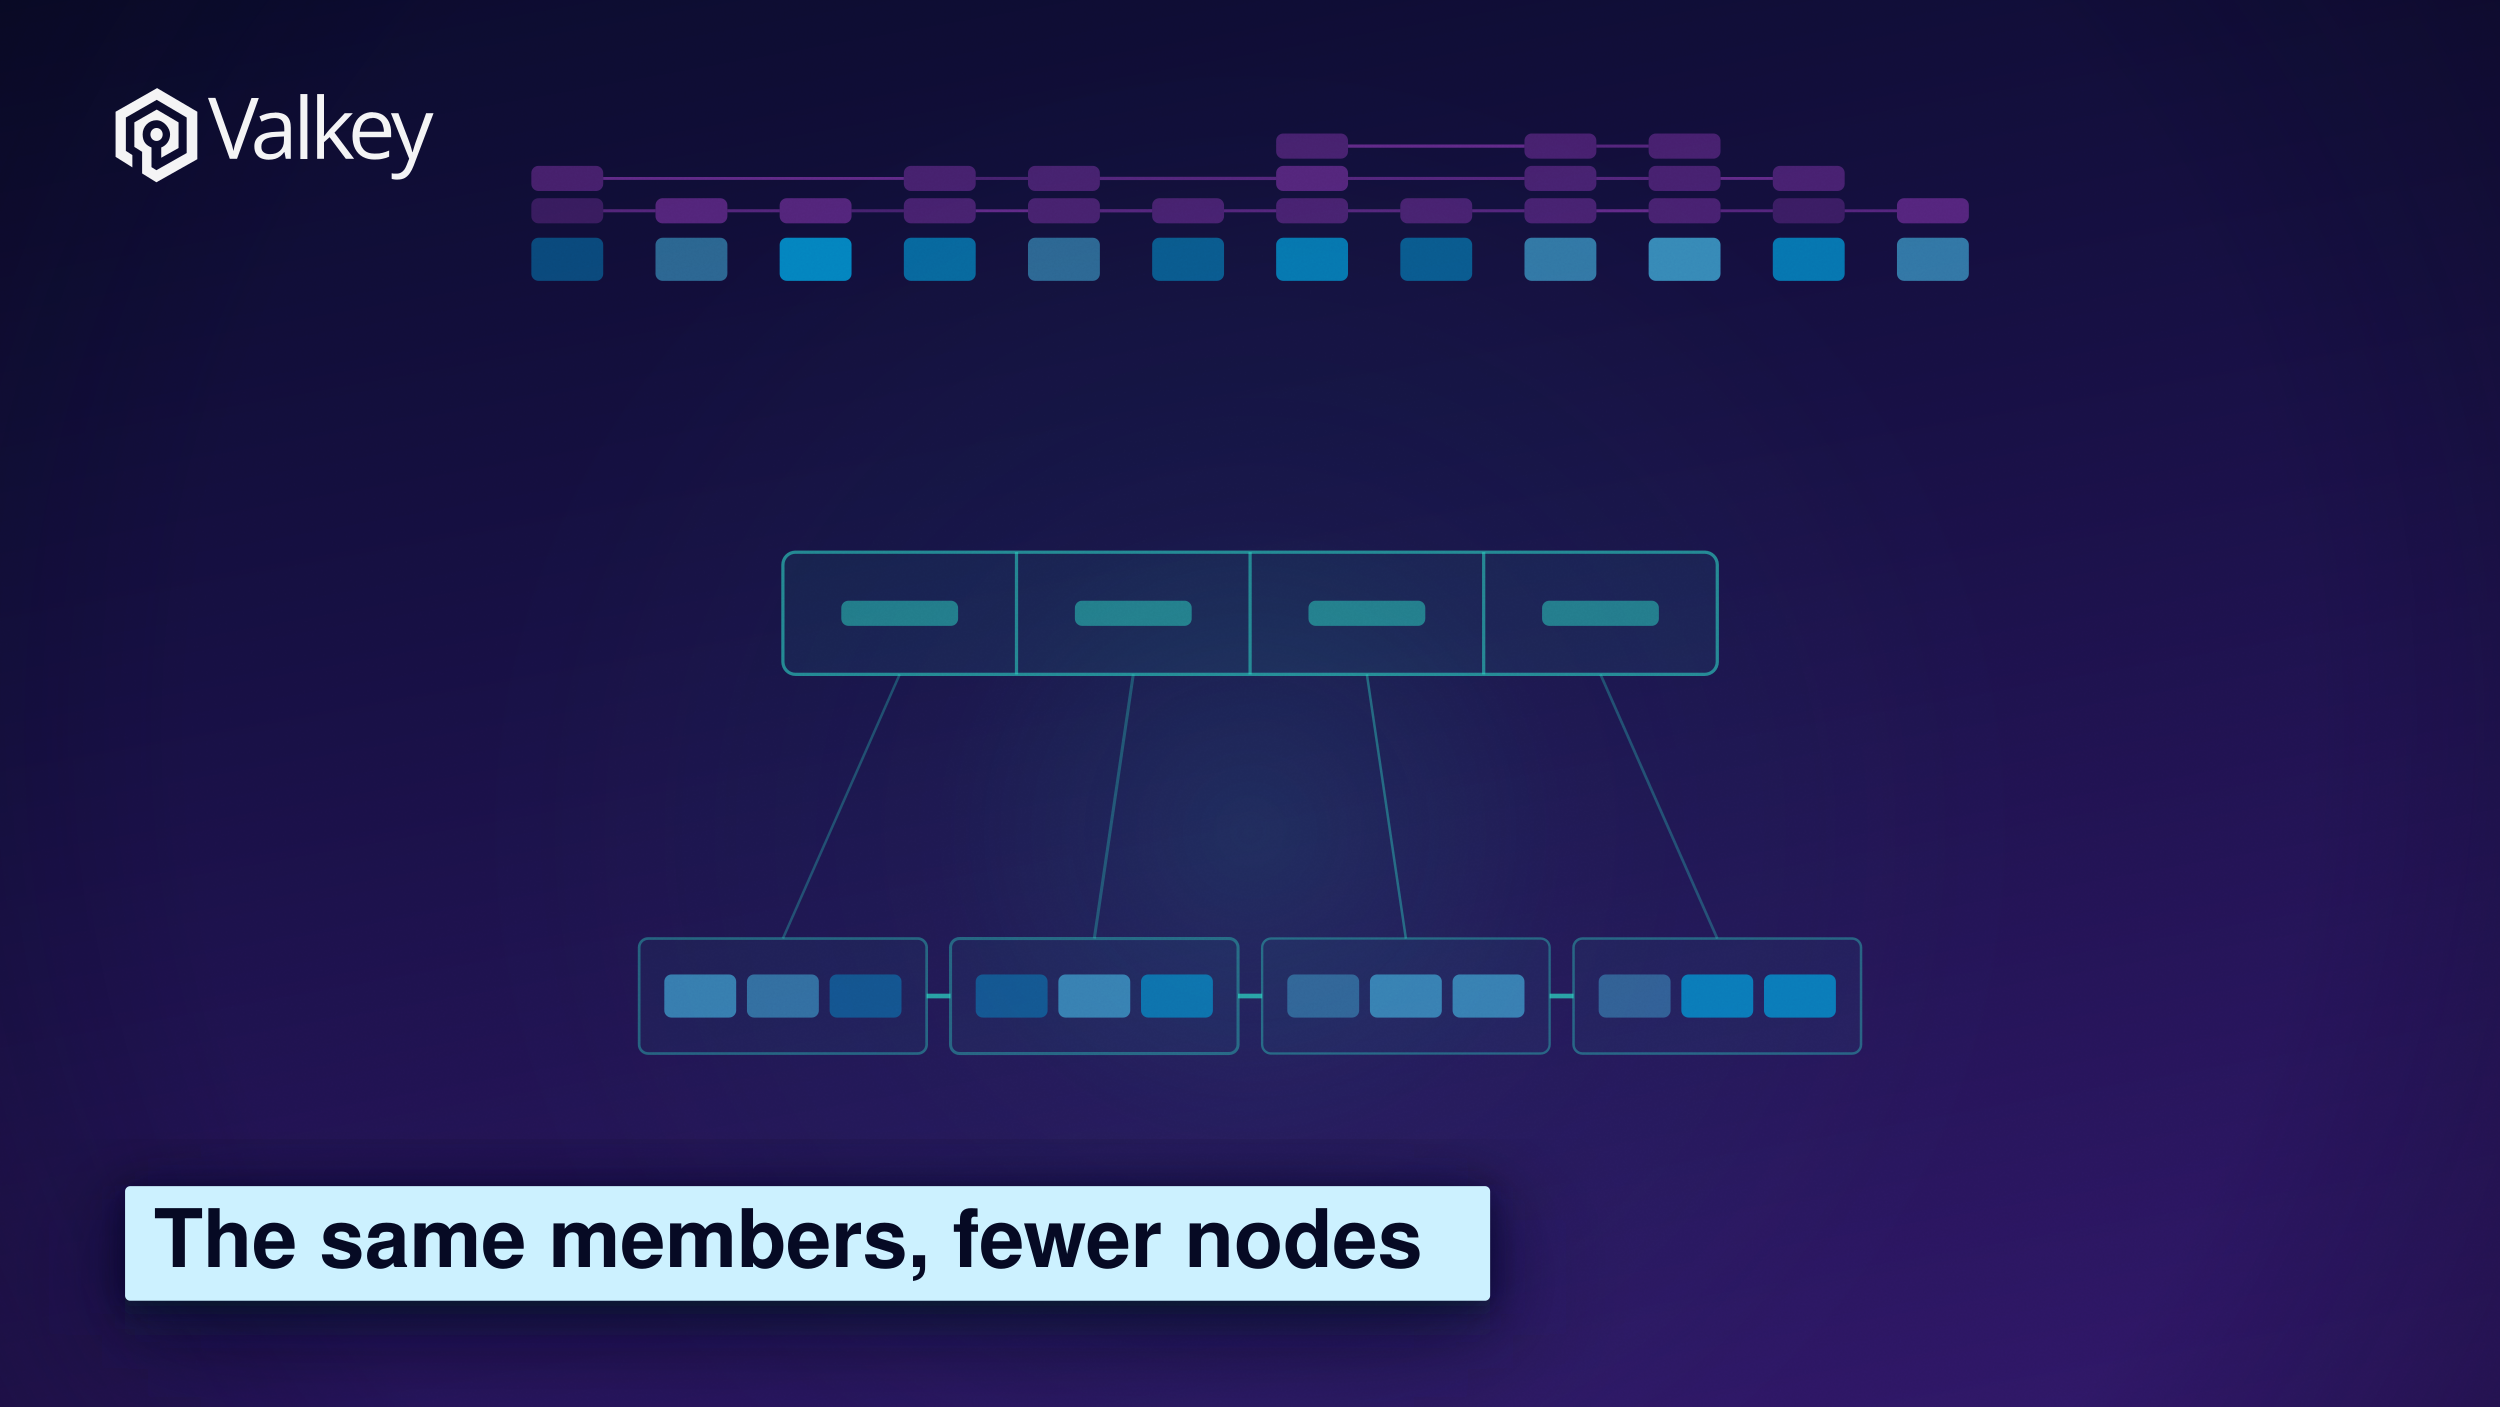
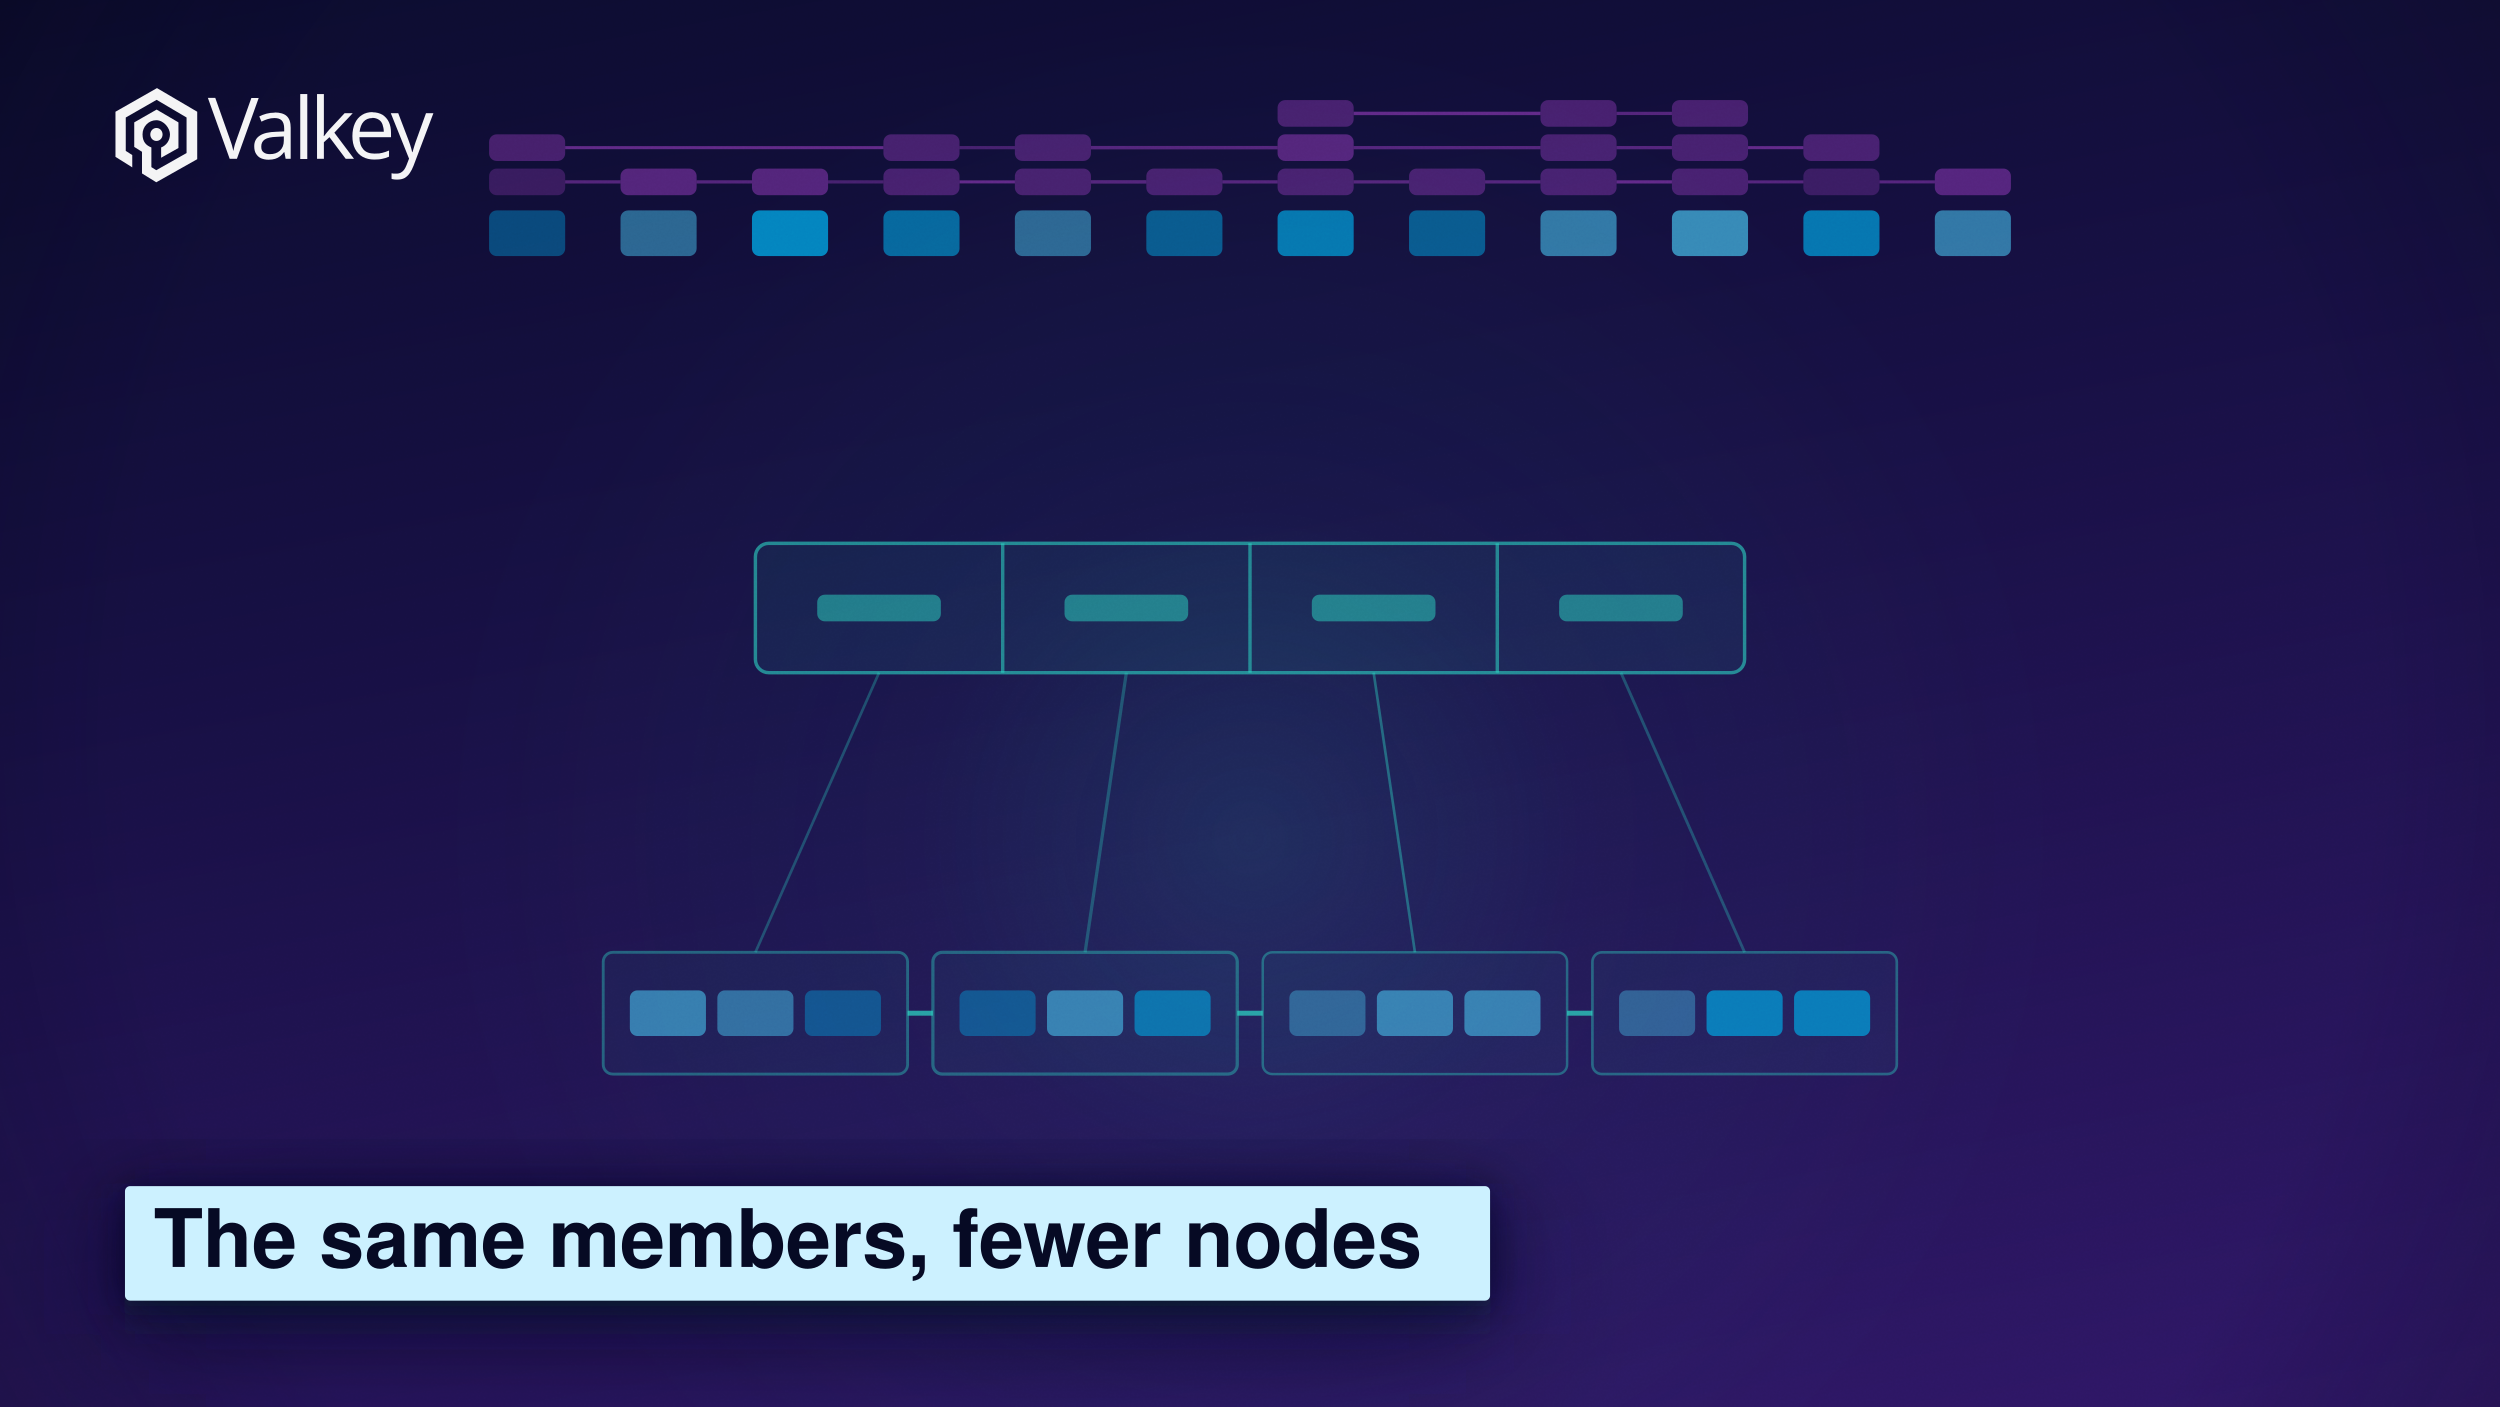
- <svg xmlns="http://www.w3.org/2000/svg" width="1920" height="1080" viewBox="264.3 132.7 1391.3 782.6">
+ <svg xmlns="http://www.w3.org/2000/svg" width="1920" height="1080" viewBox="302.9 154.4 1314.2 739.2">
  <defs>
    <linearGradient id="sky" x1="0" y1="0" x2="0.32" y2="1">
      <stop offset="0" stop-color="#060A24" />
      <stop offset="0.48" stop-color="#171043" />
      <stop offset="1" stop-color="#301868" />
    </linearGradient>
    <radialGradient id="vignette" gradientUnits="userSpaceOnUse" cx="960" cy="540" r="1180">
      <stop offset="0.5" stop-color="#03040F" stop-opacity="0" />
      <stop offset="1" stop-color="#03040F" stop-opacity="0.8" />
    </radialGradient>
    <radialGradient id="scrim">
      <stop offset="0" stop-color="#060A24" stop-opacity="0.72" />
      <stop offset="0.6" stop-color="#060A24" stop-opacity="0.45" />
      <stop offset="1" stop-color="#060A24" stop-opacity="0" />
    </radialGradient>
    <filter id="grain" x="0" y="0" width="100%" height="100%">
      <feTurbulence type="fractalNoise" baseFrequency="0.85" numOctaves="4" stitchTiles="stitch" />
      <feColorMatrix type="saturate" values="0" />
    </filter>
    <radialGradient id="h-cyan">
      <stop offset="0" stop-color="#46BDE9" stop-opacity="0.75" />
      <stop offset="0.4" stop-color="#46BDE9" stop-opacity="0.22" />
      <stop offset="1" stop-color="#46BDE9" stop-opacity="0" />
    </radialGradient>
    <radialGradient id="h-ice">
      <stop offset="0" stop-color="#CCF1FF" stop-opacity="0.75" />
      <stop offset="0.4" stop-color="#CCF1FF" stop-opacity="0.22" />
      <stop offset="1" stop-color="#CCF1FF" stop-opacity="0" />
    </radialGradient>
    <radialGradient id="h-mint">
      <stop offset="0" stop-color="#2CD5C4" stop-opacity="0.75" />
      <stop offset="0.4" stop-color="#2CD5C4" stop-opacity="0.22" />
      <stop offset="1" stop-color="#2CD5C4" stop-opacity="0" />
    </radialGradient>
    <radialGradient id="h-coral">
      <stop offset="0" stop-color="#F65275" stop-opacity="0.75" />
      <stop offset="0.4" stop-color="#F65275" stop-opacity="0.22" />
      <stop offset="1" stop-color="#F65275" stop-opacity="0" />
    </radialGradient>
    <radialGradient id="h-violet">
      <stop offset="0" stop-color="#963CBD" stop-opacity="0.75" />
      <stop offset="0.4" stop-color="#963CBD" stop-opacity="0.22" />
      <stop offset="1" stop-color="#963CBD" stop-opacity="0" />
    </radialGradient>
    <radialGradient id="h-gold">
      <stop offset="0" stop-color="#FFB81C" stop-opacity="0.75" />
      <stop offset="0.4" stop-color="#FFB81C" stop-opacity="0.22" />
      <stop offset="1" stop-color="#FFB81C" stop-opacity="0" />
    </radialGradient>
    <filter id="blur3" x="-70%" y="-70%" width="240%" height="240%">
      <feGaussianBlur stdDeviation="3" />
    </filter>
    <filter id="blur8" x="-70%" y="-70%" width="240%" height="240%">
      <feGaussianBlur stdDeviation="8" />
    </filter>
    <filter id="blur18" x="-70%" y="-70%" width="240%" height="240%">
      <feGaussianBlur stdDeviation="18" />
    </filter>
    <filter id="blur40" x="-70%" y="-70%" width="240%" height="240%">
      <feGaussianBlur stdDeviation="40" />
    </filter>
  </defs>
  <rect width="1920" height="1080" fill="url(#sky)" />
  <circle cx="960" cy="595" r="430" fill="url(#h-mint)" opacity="0.18" />
  <g>
    <line x1="600" y1="250" x2="629.1" y2="250" stroke="#963CBD" stroke-width="1.7" opacity="0.5" />
    <line x1="669.1" y1="250" x2="698.2" y2="250" stroke="#963CBD" stroke-width="1.7" opacity="0.5" />
    <line x1="738.2" y1="250" x2="767.3" y2="250" stroke="#963CBD" stroke-width="1.7" opacity="0.4" />
    <line x1="807.3" y1="250" x2="836.4" y2="250" stroke="#963CBD" stroke-width="1.6" opacity="0.6" />
    <line x1="876.4" y1="250" x2="905.5" y2="250" stroke="#963CBD" stroke-width="1.8" opacity="0.5" />
    <line x1="945.5" y1="250" x2="974.5" y2="250" stroke="#963CBD" stroke-width="1.7" opacity="0.5" />
    <line x1="1014.5" y1="250" x2="1043.6" y2="250" stroke="#963CBD" stroke-width="1.7" opacity="0.5" />
    <line x1="1083.6" y1="250" x2="1112.7" y2="250" stroke="#963CBD" stroke-width="1.7" opacity="0.5" />
    <line x1="1152.7" y1="250" x2="1181.8" y2="250" stroke="#963CBD" stroke-width="1.7" opacity="0.6" />
    <line x1="1221.8" y1="250" x2="1250.9" y2="250" stroke="#963CBD" stroke-width="1.6" opacity="0.5" />
    <line x1="1290.9" y1="250" x2="1320" y2="250" stroke="#963CBD" stroke-width="1.6" opacity="0.5" />
    <line x1="600" y1="232" x2="767.3" y2="232" stroke="#963CBD" stroke-width="1.6" opacity="0.6" />
    <line x1="807.3" y1="232" x2="836.4" y2="232" stroke="#963CBD" stroke-width="1.7" opacity="0.4" />
    <line x1="876.4" y1="232" x2="974.5" y2="232" stroke="#963CBD" stroke-width="1.8" opacity="0.5" />
    <line x1="1014.5" y1="232" x2="1112.7" y2="232" stroke="#963CBD" stroke-width="1.7" opacity="0.5" />
    <line x1="1152.7" y1="232" x2="1181.8" y2="232" stroke="#963CBD" stroke-width="1.7" opacity="0.5" />
    <line x1="1221.8" y1="232" x2="1250.9" y2="232" stroke="#963CBD" stroke-width="1.6" opacity="0.6" />
    <line x1="1014.5" y1="214" x2="1112.7" y2="214" stroke="#963CBD" stroke-width="1.8" opacity="0.6" />
    <line x1="1152.7" y1="214" x2="1181.8" y2="214" stroke="#963CBD" stroke-width="1.7" opacity="0.5" />
  </g>
  <g>
    <rect x="560" y="265" width="40" height="24" rx="4" fill="#00A3E0" opacity="0.4" />
    <rect x="560" y="243" width="40" height="14" rx="4" fill="#963CBD" opacity="0.3" />
    <rect x="560" y="225" width="40" height="14" rx="4" fill="#963CBD" opacity="0.4" />
    <rect x="629.1" y="265" width="40" height="24" rx="4" fill="#46BDE9" opacity="0.5" />
    <rect x="629.1" y="243" width="40" height="14" rx="4" fill="#963CBD" opacity="0.5" />
    <rect x="698.2" y="265" width="40" height="24" rx="4" fill="#00A3E0" opacity="0.8" />
    <rect x="698.2" y="243" width="40" height="14" rx="4" fill="#963CBD" opacity="0.5" />
    <rect x="767.3" y="265" width="40" height="24" rx="4" fill="#00A3E0" opacity="0.6" />
    <rect x="767.3" y="243" width="40" height="14" rx="4" fill="#963CBD" opacity="0.4" />
    <rect x="767.3" y="225" width="40" height="14" rx="4" fill="#963CBD" opacity="0.4" />
    <rect x="836.4" y="265" width="40" height="24" rx="4" fill="#46BDE9" opacity="0.5" />
    <rect x="836.4" y="243" width="40" height="14" rx="4" fill="#963CBD" opacity="0.4" />
    <rect x="836.4" y="225" width="40" height="14" rx="4" fill="#963CBD" opacity="0.4" />
    <rect x="905.5" y="265" width="40" height="24" rx="4" fill="#00A3E0" opacity="0.5" />
    <rect x="905.5" y="243" width="40" height="14" rx="4" fill="#963CBD" opacity="0.4" />
    <rect x="974.5" y="265" width="40" height="24" rx="4" fill="#00A3E0" opacity="0.7" />
    <rect x="974.5" y="243" width="40" height="14" rx="4" fill="#963CBD" opacity="0.4" />
    <rect x="974.5" y="225" width="40" height="14" rx="4" fill="#963CBD" opacity="0.5" />
    <rect x="974.5" y="207" width="40" height="14" rx="4" fill="#963CBD" opacity="0.4" />
    <rect x="1043.6" y="265" width="40" height="24" rx="4" fill="#00A3E0" opacity="0.5" />
    <rect x="1043.6" y="243" width="40" height="14" rx="4" fill="#963CBD" opacity="0.4" />
    <rect x="1112.7" y="265" width="40" height="24" rx="4" fill="#46BDE9" opacity="0.6" />
    <rect x="1112.7" y="243" width="40" height="14" rx="4" fill="#963CBD" opacity="0.4" />
    <rect x="1112.7" y="225" width="40" height="14" rx="4" fill="#963CBD" opacity="0.4" />
    <rect x="1112.7" y="207" width="40" height="14" rx="4" fill="#963CBD" opacity="0.4" />
    <rect x="1181.8" y="265" width="40" height="24" rx="4" fill="#46BDE9" opacity="0.7" />
    <rect x="1181.8" y="243" width="40" height="14" rx="4" fill="#963CBD" opacity="0.4" />
    <rect x="1181.8" y="225" width="40" height="14" rx="4" fill="#963CBD" opacity="0.4" />
    <rect x="1181.8" y="207" width="40" height="14" rx="4" fill="#963CBD" opacity="0.4" />
    <rect x="1250.9" y="265" width="40" height="24" rx="4" fill="#00A3E0" opacity="0.7" />
    <rect x="1250.9" y="243" width="40" height="14" rx="4" fill="#963CBD" opacity="0.3" />
    <rect x="1250.9" y="225" width="40" height="14" rx="4" fill="#963CBD" opacity="0.4" />
    <rect x="1320" y="265" width="40" height="24" rx="4" fill="#46BDE9" opacity="0.6" />
    <rect x="1320" y="243" width="40" height="14" rx="4" fill="#963CBD" opacity="0.5" />
  </g>
  <g>
    <line x1="765" y1="508" x2="700" y2="655" stroke="#2CD5C4" stroke-width="1.4" opacity="0.3" />
    <line x1="895" y1="508" x2="873.3" y2="655" stroke="#2CD5C4" stroke-width="1.7" opacity="0.3" />
    <line x1="1025" y1="508" x2="1046.7" y2="655" stroke="#2CD5C4" stroke-width="1.4" opacity="0.4" />
    <line x1="1155" y1="508" x2="1220" y2="655" stroke="#2CD5C4" stroke-width="1.5" opacity="0.3" />
  </g>
  <g>
    <rect x="620" y="655" width="160" height="64" rx="5" fill="#2CD5C4" fill-opacity="0.12" stroke="#2CD5C4" stroke-width="1.5" opacity="0.4" />
    <rect x="634" y="675" width="40" height="24" rx="4" fill="#46BDE9" opacity="0.6" />
    <rect x="680" y="675" width="40" height="24" rx="4" fill="#46BDE9" opacity="0.5" />
    <rect x="726" y="675" width="40" height="24" rx="4" fill="#00A3E0" opacity="0.4" />
    <rect x="793.3" y="655" width="160" height="64" rx="5" fill="#2CD5C4" fill-opacity="0.12" stroke="#2CD5C4" stroke-width="1.7" opacity="0.4" />
    <rect x="807.3" y="675" width="40" height="24" rx="4" fill="#00A3E0" opacity="0.4" />
    <rect x="853.3" y="675" width="40" height="24" rx="4" fill="#46BDE9" opacity="0.6" />
    <rect x="899.3" y="675" width="40" height="24" rx="4" fill="#00A3E0" opacity="0.6" />
    <rect x="966.7" y="655" width="160" height="64" rx="5" fill="#2CD5C4" fill-opacity="0.12" stroke="#2CD5C4" stroke-width="1.3" opacity="0.4" />
    <rect x="980.7" y="675" width="40" height="24" rx="4" fill="#46BDE9" opacity="0.4" />
    <rect x="1026.7" y="675" width="40" height="24" rx="4" fill="#46BDE9" opacity="0.6" />
    <rect x="1072.7" y="675" width="40" height="24" rx="4" fill="#46BDE9" opacity="0.6" />
    <rect x="1140" y="655" width="160" height="64" rx="5" fill="#2CD5C4" fill-opacity="0.12" stroke="#2CD5C4" stroke-width="1.4" opacity="0.4" />
    <rect x="1154" y="675" width="40" height="24" rx="4" fill="#46BDE9" opacity="0.4" />
    <rect x="1200" y="675" width="40" height="24" rx="4" fill="#00A3E0" opacity="0.7" />
    <rect x="1246" y="675" width="40" height="24" rx="4" fill="#00A3E0" opacity="0.7" />
  </g>
  <g>
    <line x1="780" y1="687" x2="793.3" y2="687" stroke="#2CD5C4" stroke-width="2.6" opacity="0.72" />
    <line x1="953.3" y1="687" x2="966.7" y2="687" stroke="#2CD5C4" stroke-width="2.6" opacity="0.72" />
    <line x1="1126.7" y1="687" x2="1140" y2="687" stroke="#2CD5C4" stroke-width="2.6" opacity="0.72" />
  </g>
  <rect x="700" y="440" width="520" height="68" rx="7" fill="#2CD5C4" fill-opacity="0.12" stroke="#2CD5C4" stroke-width="1.8" opacity="0.6" />
  <line x1="830" y1="440" x2="830" y2="508" stroke="#2CD5C4" stroke-width="1.8" opacity="0.55" />
  <line x1="960" y1="440" x2="960" y2="508" stroke="#2CD5C4" stroke-width="1.8" opacity="0.55" />
  <line x1="1090" y1="440" x2="1090" y2="508" stroke="#2CD5C4" stroke-width="1.8" opacity="0.55" />
  <rect x="732.5" y="467" width="65" height="14" rx="4" fill="#2CD5C4" opacity="0.5" />
  <rect x="862.5" y="467" width="65" height="14" rx="4" fill="#2CD5C4" opacity="0.5" />
  <rect x="992.5" y="467" width="65" height="14" rx="4" fill="#2CD5C4" opacity="0.5" />
  <rect x="1122.5" y="467" width="65" height="14" rx="4" fill="#2CD5C4" opacity="0.5" />
  <rect width="1920" height="1080" fill="url(#vignette)" />
  <rect width="1920" height="1080" filter="url(#grain)" opacity="0.055" style="mix-blend-mode:overlay" />
  <g opacity="0.95">
-     <g transform="translate(322.8 175.7) scale(1.00422)">
+     <g transform="translate(358.1 195) scale(0.94855)">
      <path d="M15.2,50l-9.4-5.9v-25L28.8,6l22.3,13.1v26.3l-22.7,12.8-7.9-4.9v-12l-4.3-2.7v-13.6l12.4-7.1,12.1,7.1v14.2l-9.6,5.4v-5.7c2.9-1.1,4.9-3.9,4.9-7.3s-3.4-7.8-7.6-7.8-7.6,3.5-7.6,7.8,2.1,6.2,4.9,7.3v10.9l2.7,1.7,16.8-9.5v-19.7l-16.6-9.8-17.1,9.8v18.5l3.6,2.3v6.8ZM28.5,28.1c1.9,0,3.4,1.6,3.4,3.6s-1.5,3.6-3.4,3.6-3.4-1.6-3.4-3.6,1.5-3.6,3.4-3.6Z" fill="#FFFFFF" fill-rule="evenodd" />
      <path d="M85.2,11.4l-12.1,33.8h-4l-12.1-33.8h4.1l7.9,22.3c.3.9.6,1.8.9,2.6.3.8.5,1.6.7,2.4.2.8.4,1.5.5,2.2.2-.7.3-1.4.5-2.2.2-.8.4-1.6.7-2.4.3-.8.6-1.7.9-2.6l7.9-22.2h4.2Z" fill="#FFFFFF" />
      <path d="M94,19.5c3,0,5.3.7,6.7,2,1.5,1.4,2.2,3.5,2.2,6.5v17.2h-2.8l-.7-3.7h-.2c-.7.9-1.4,1.7-2.2,2.3-.8.6-1.7,1.1-2.7,1.4-1,.3-2.2.5-3.7.5s-2.9-.3-4.1-.8c-1.2-.5-2.1-1.4-2.8-2.5-.7-1.1-1-2.5-1-4.2,0-2.5,1-4.5,3-5.8,2-1.4,5.1-2.1,9.2-2.2l4.4-.2v-1.5c0-2.2-.5-3.7-1.4-4.6-.9-.9-2.3-1.3-4-1.3-1.3,0-2.6.2-3.8.6-1.2.4-2.3.8-3.4,1.4l-1.2-2.9c1.1-.6,2.5-1.1,3.9-1.5,1.5-.4,3-.6,4.7-.6h0ZM99.1,32.8l-3.9.2c-3.2.1-5.4.6-6.7,1.5s-1.9,2.2-1.9,3.9.4,2.5,1.3,3.2c.9.7,2,1,3.5,1,2.3,0,4.1-.6,5.5-1.9s2.2-3.1,2.2-5.6v-2.3Z" fill="#FFFFFF" />
      <path d="M112.1,45.3h-3.9V9.3h3.9v36Z" fill="#FFFFFF" />
      <path d="M121.3,9.3v18.7c0,.6,0,1.4,0,2.3,0,.9,0,1.7-.1,2.3h.2c.3-.4.8-1,1.4-1.8.6-.8,1.2-1.4,1.6-1.9l8.4-9h4.5l-10.2,10.8,10.9,14.5h-4.6l-9-12-3.1,2.8v9.2h-3.8V9.3h3.8Z" fill="#FFFFFF" />
      <path d="M148.2,19.4c2.2,0,4,.5,5.6,1.4,1.5,1,2.7,2.3,3.5,4,.8,1.7,1.2,3.7,1.2,6v2.4h-17.5c0,3,.8,5.2,2.2,6.8s3.5,2.3,6.1,2.3,3-.1,4.3-.4c1.2-.3,2.5-.7,3.8-1.3v3.4c-1.3.6-2.6,1-3.8,1.2-1.2.3-2.7.4-4.4.4-2.4,0-4.6-.5-6.4-1.5-1.8-1-3.2-2.5-4.2-4.4-1-1.9-1.5-4.3-1.5-7.1,0-2.7.5-5.1,1.4-7.1.9-2,2.2-3.5,3.9-4.6,1.7-1.1,3.7-1.6,5.9-1.6h0ZM148.2,22.6c-2.1,0-3.7.7-4.9,2-1.2,1.3-1.9,3.2-2.2,5.6h13.4c0-1.5-.3-2.8-.7-4-.4-1.2-1.1-2.1-2.1-2.7-.9-.6-2.1-1-3.6-1Z" fill="#FFFFFF" />
      <path d="M158.4,19.9h4.1l5.6,14.7c.3.9.6,1.7.9,2.5.3.8.5,1.5.7,2.3.2.7.4,1.4.5,2.1h.2c.2-.8.5-1.8.9-3,.4-1.3.8-2.6,1.3-3.9l5.3-14.7h4.1l-11,29.1c-.6,1.6-1.3,2.9-2.1,4.1-.8,1.2-1.7,2-2.8,2.7-1.1.6-2.5.9-4,.9s-1.4,0-1.9-.1c-.6,0-1-.2-1.4-.3v-3.1c.3,0,.7.1,1.2.2.5,0,1,0,1.5,0,1,0,1.8-.2,2.5-.6.7-.4,1.3-.9,1.8-1.6.5-.7.9-1.5,1.3-2.5l1.4-3.6-10.2-25.4Z" fill="#FFFFFF" />
    </g>
  </g>
  <g>
-     <rect x="333.9" y="811.7" width="759.7" height="63.8" rx="2.9" fill="#060A24" opacity="0.55" filter="url(#blur40)" />
-     <rect x="333.9" y="800.1" width="759.7" height="63.8" rx="2.9" fill="#060A24" opacity="0.5" filter="url(#blur18)" />
-     <rect x="333.9" y="795.7" width="759.7" height="63.8" rx="2.9" fill="#060A24" opacity="0.55" filter="url(#blur8)" />
-     <rect x="333.9" y="792.8" width="759.7" height="63.8" rx="2.9" fill="#CCF1FF" />
-     <text x="349.9" y="837.8" fill="#060A24" font-family="Helvetica Neue, Helvetica, Arial, sans-serif" font-size="44.9" font-weight="600">The same members, fewer nodes</text>
+     <rect x="368.6" y="795.7" width="717.6" height="60.2" rx="2.7" fill="#060A24" opacity="0.55" filter="url(#blur40)" />
+     <rect x="368.6" y="784.8" width="717.6" height="60.2" rx="2.7" fill="#060A24" opacity="0.5" filter="url(#blur18)" />
+     <rect x="368.6" y="780.7" width="717.6" height="60.2" rx="2.7" fill="#060A24" opacity="0.55" filter="url(#blur8)" />
+     <rect x="368.6" y="777.9" width="717.6" height="60.2" rx="2.7" fill="#CCF1FF" />
+     <text x="383.7" y="820.4" fill="#060A24" font-family="Helvetica Neue, Helvetica, Arial, sans-serif" font-size="42.4" font-weight="600">The same members, fewer nodes</text>
  </g>
</svg>
